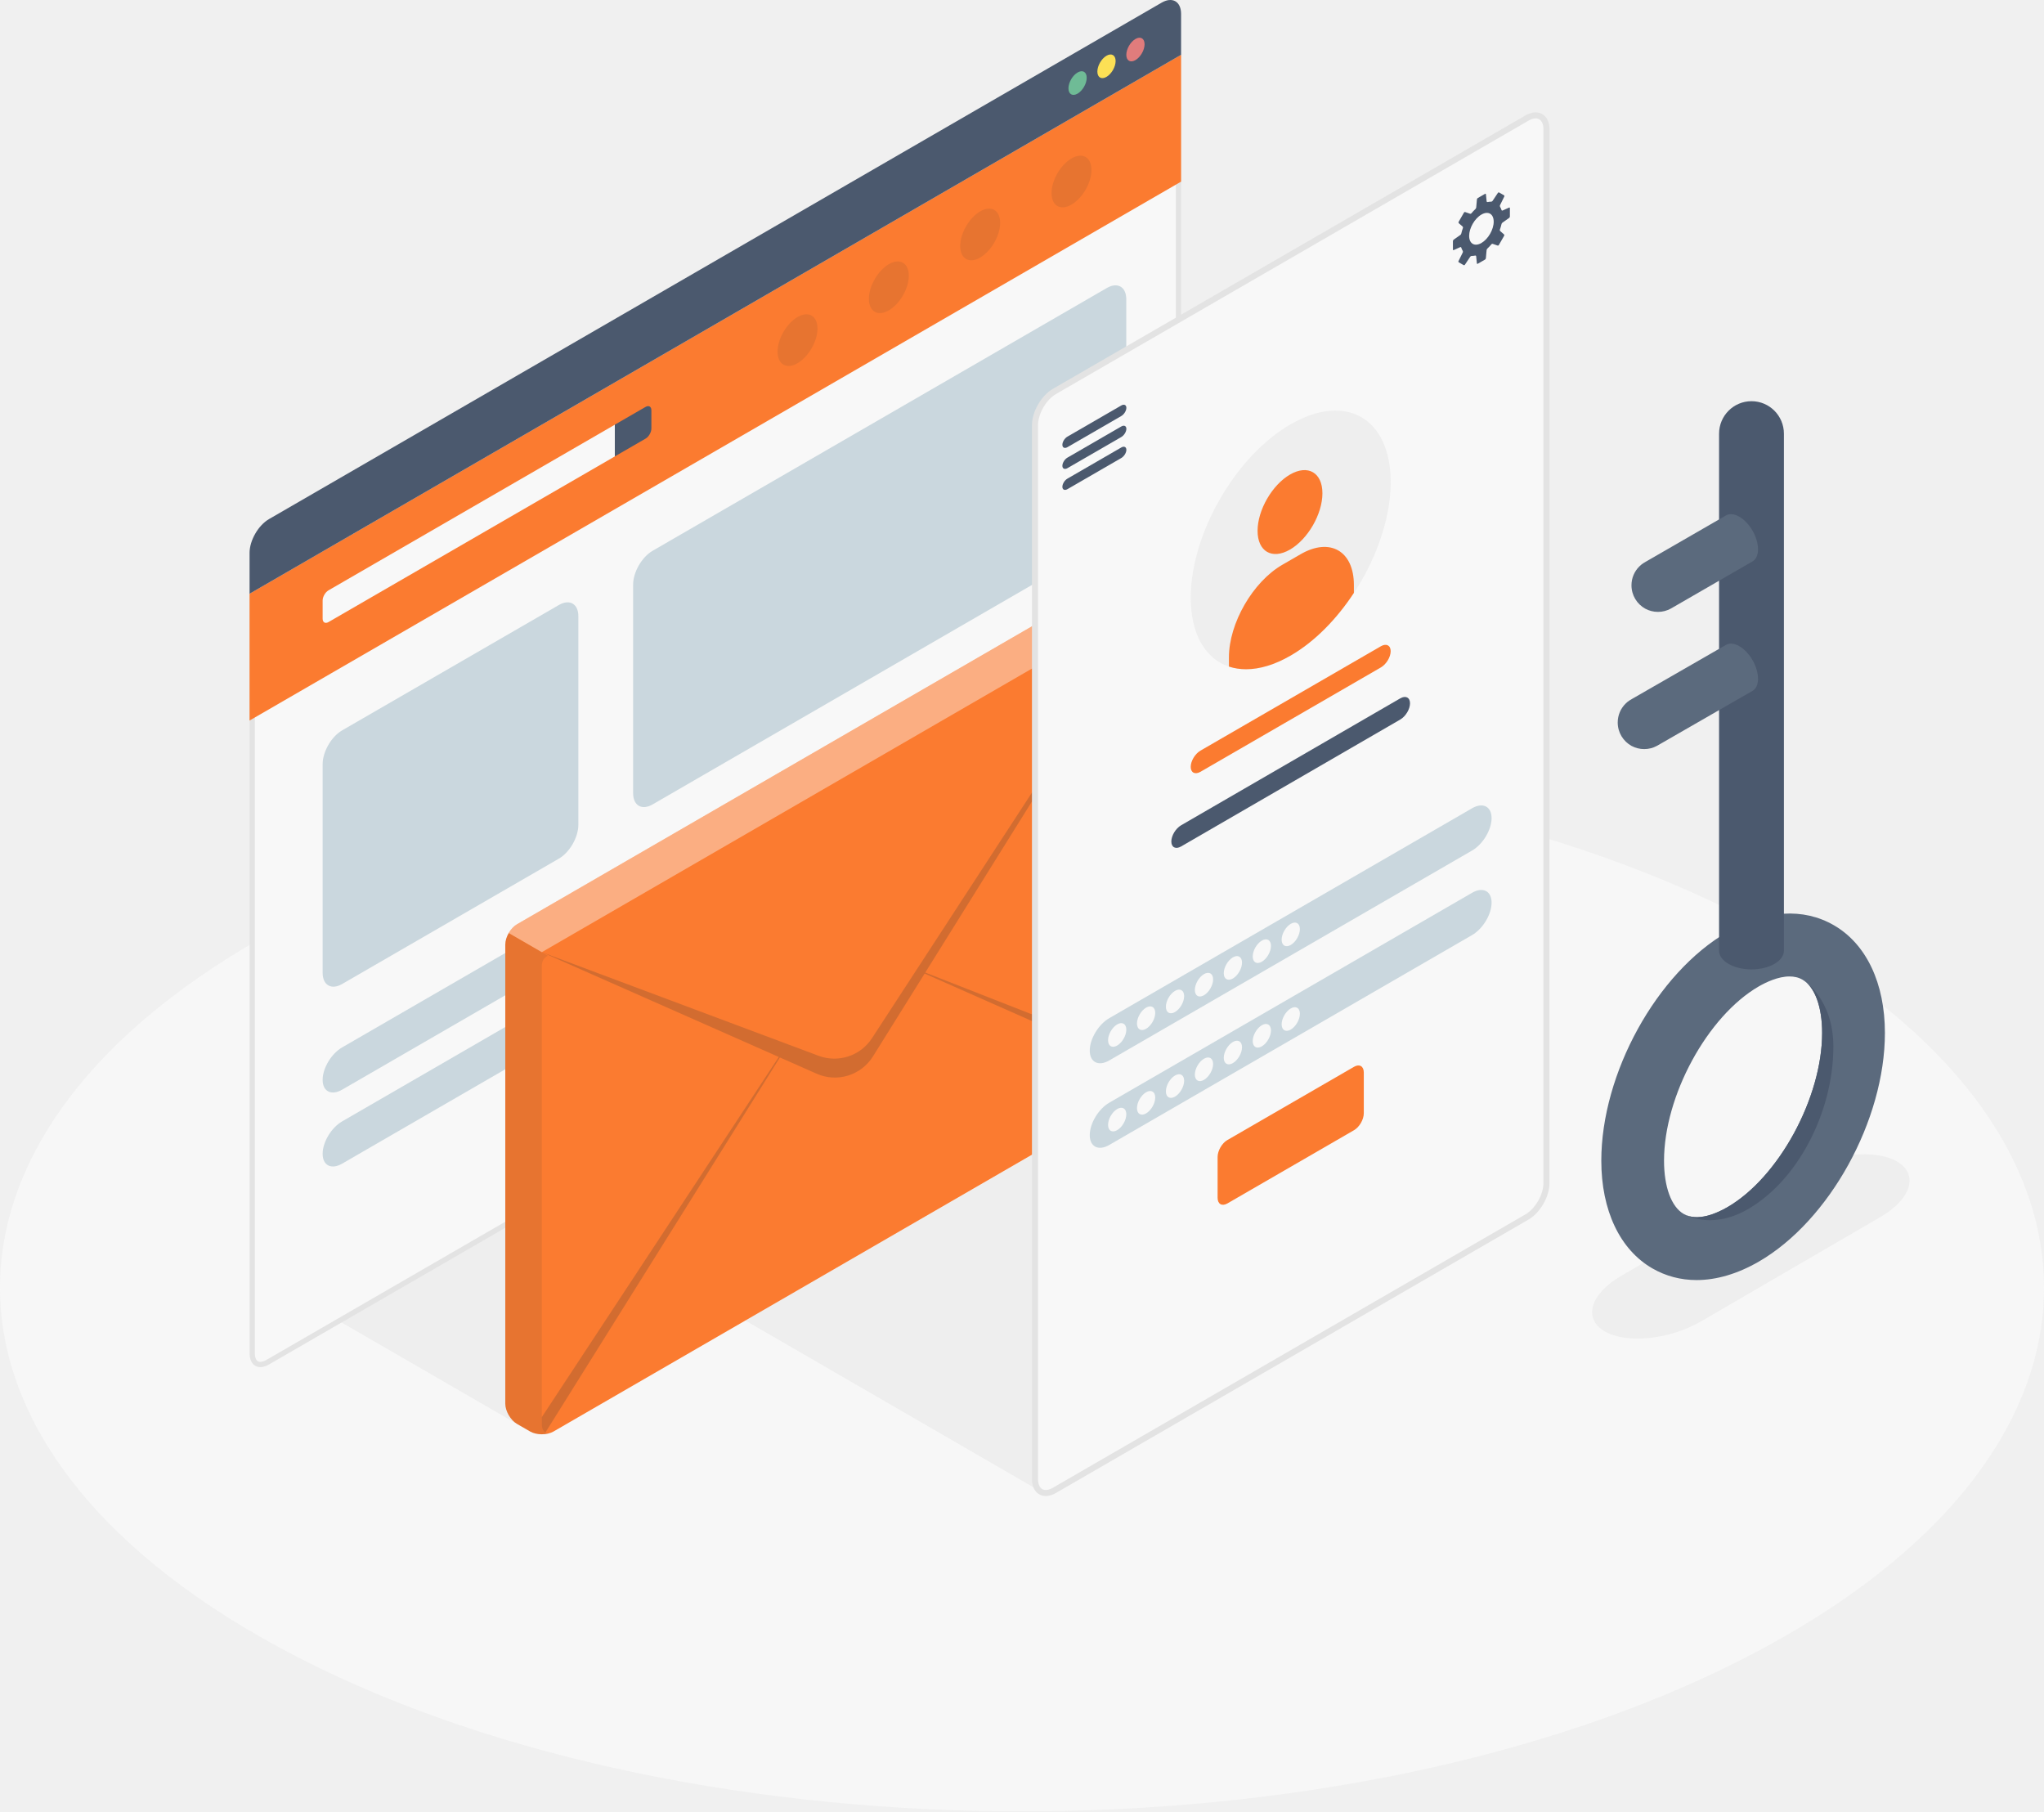
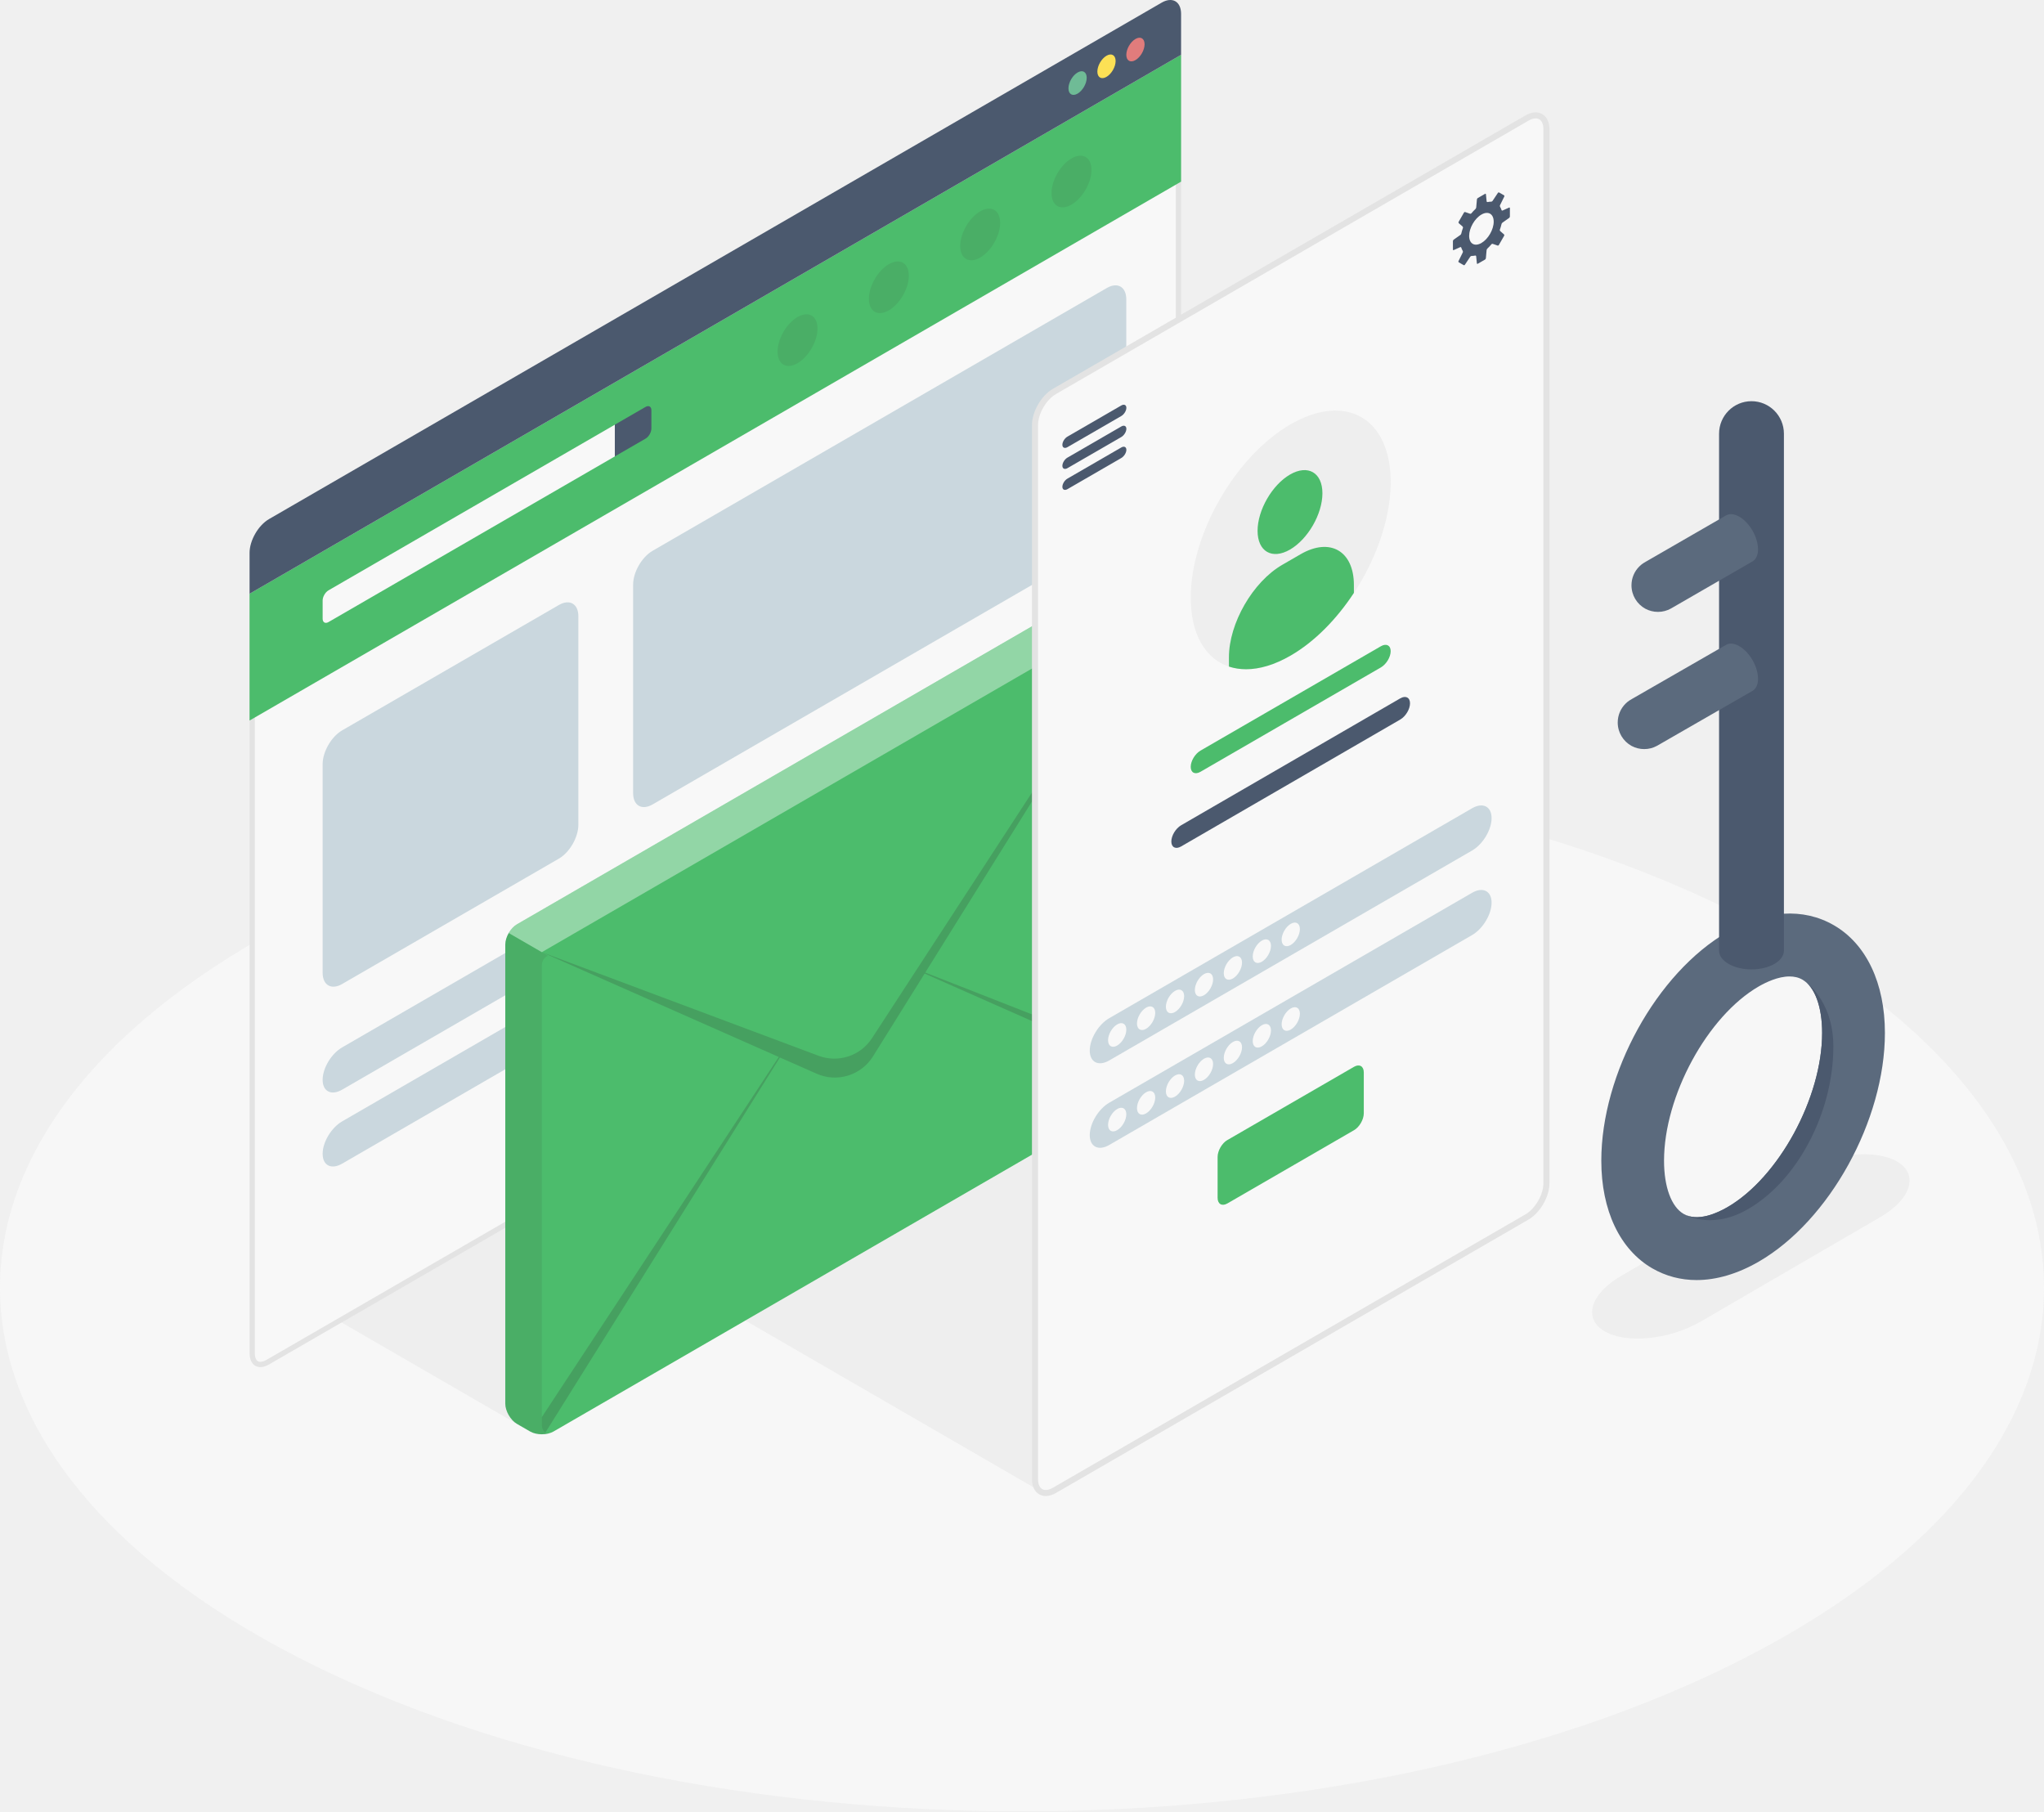
- <svg xmlns="http://www.w3.org/2000/svg" width="395" height="350" viewBox="0 0 395 350" fill="none">
-   <g opacity="0.8" clip-path="url(#clip0_1348_6698)">
-     <path d="M57.847 320.372C134.977 359.882 260.023 359.882 337.152 320.372C414.282 280.862 414.282 216.808 337.152 177.298C260.023 137.789 134.977 137.789 57.847 177.298C-19.282 216.808 -19.282 280.862 57.847 320.372Z" fill="#F9F9F9" />
-     <path d="M310.093 257.25C314.316 259.696 322.623 258.852 328.645 255.369L363.352 235.179C369.374 231.696 370.817 226.89 366.585 224.435C362.353 221.989 354.037 222.824 348.015 226.307L313.343 246.506C307.321 249.989 305.87 254.803 310.101 257.241L310.093 257.25Z" fill="#EDEDED" />
-     <path d="M101.175 275.873L65.868 255.457L101.166 235.031L101.175 275.873Z" fill="#EDEDED" />
-     <path d="M200.932 288.088L144.041 255.16L200.95 222.293L200.932 288.088Z" fill="#EDEDED" />
-     <path d="M50.314 263.649C49.332 263.649 48.741 262.831 48.741 261.464V115.012L227.74 11.475V157.335C227.74 159.572 226.167 162.306 224.23 163.42L51.739 263.205C51.235 263.501 50.739 263.649 50.314 263.649Z" fill="#FAFAFA" />
-     <path d="M227.228 12.354V157.334C227.228 159.372 225.742 161.958 223.978 162.985L51.487 262.77C51.061 263.014 50.653 263.144 50.314 263.144C49.349 263.144 49.245 261.977 49.245 261.472V115.317L227.228 12.354ZM228.244 10.587L48.228 114.725V261.472C48.228 263.179 49.08 264.163 50.314 264.163C50.818 264.163 51.391 263.997 51.991 263.649L224.482 163.864C226.558 162.663 228.244 159.737 228.244 157.334V10.587Z" fill="#E0E0E0" />
-     <path d="M48.228 114.725V139.225L228.244 35.096V10.587L48.228 114.725Z" fill="#FE5E00" />
-     <path d="M62.349 116.031V119.549C62.349 120.263 62.861 120.559 63.478 120.202L118.823 88.188V82.059L63.478 114.072C62.861 114.429 62.349 115.317 62.349 116.031Z" fill="#FAFAFA" />
-     <path d="M124.75 78.628C125.375 78.271 125.879 78.559 125.879 79.281V82.799C125.879 83.521 125.375 84.401 124.75 84.758L118.814 88.188V82.059L124.75 78.628Z" fill="#22334D" />
-     <path d="M48.228 106.829C48.228 104.426 49.914 101.5 51.991 100.299L224.482 0.514C226.558 -0.688 228.244 0.288 228.244 2.691V10.587L48.228 114.725V106.829Z" fill="#22334D" />
-     <path d="M208.241 14.009C207.267 14.575 206.477 15.942 206.477 17.073C206.477 18.205 207.267 18.658 208.241 18.092C209.214 17.526 210.005 16.159 210.005 15.027C210.005 13.896 209.214 13.443 208.241 14.009Z" fill="#4FAE80" />
-     <path d="M213.828 10.77C212.855 11.336 212.064 12.703 212.064 13.835C212.064 14.966 212.855 15.419 213.828 14.853C214.801 14.287 215.592 12.921 215.592 11.789C215.592 10.657 214.801 10.204 213.828 10.77Z" fill="#FFDC2E" />
-     <path d="M219.424 7.531C218.451 8.097 217.66 9.464 217.66 10.596C217.66 11.728 218.451 12.181 219.424 11.615C220.397 11.049 221.188 9.682 221.188 8.55C221.188 7.418 220.397 6.965 219.424 7.531Z" fill="#DD5F5F" />
-     <g opacity="0.1">
-       <path d="M171.77 51.046C169.641 52.282 167.912 55.277 167.912 57.741C167.912 60.205 169.641 61.206 171.77 59.97C173.899 58.734 175.628 55.739 175.628 53.275C175.628 50.811 173.899 49.81 171.77 51.046Z" fill="black" />
-       <path d="M154.121 61.259C151.992 62.495 150.263 65.49 150.263 67.954C150.263 70.418 151.992 71.419 154.121 70.183C156.25 68.947 157.979 65.952 157.979 63.488C157.979 61.024 156.25 60.023 154.121 61.259Z" fill="black" />
-       <path d="M189.419 40.842C187.29 42.078 185.56 45.073 185.56 47.537C185.56 50.001 187.29 51.002 189.419 49.766C191.548 48.53 193.277 45.535 193.277 43.071C193.277 40.607 191.548 39.606 189.419 40.842Z" fill="black" />
-       <path d="M207.067 30.612C204.938 31.848 203.209 34.843 203.209 37.307C203.209 39.771 204.938 40.772 207.067 39.536C209.196 38.3 210.926 35.305 210.926 32.841C210.926 30.377 209.196 29.376 207.067 30.612Z" fill="black" />
+ <svg xmlns="http://www.w3.org/2000/svg" width="395" height="350" viewBox="0 0 395 350" version="1.1" xml:space="preserve" style="fill-rule:evenodd;clip-rule:evenodd;stroke-miterlimit:10;">
+   <g>
+     <clipPath id="_clip1">
+       <rect x="0" y="0" width="395" height="350" />
+     </clipPath>
+     <g clip-path="url(#_clip1)">
+       <g opacity="0.8">
+         <path d="M57.847,320.372C134.977,359.882 260.023,359.882 337.152,320.372C414.282,280.862 414.282,216.808 337.152,177.298C260.023,137.789 134.977,137.789 57.847,177.298C-19.282,216.808 -19.282,280.862 57.847,320.372Z" style="fill:rgb(249,249,249);fill-rule:nonzero;" />
+         <path d="M310.093,257.25C314.316,259.696 322.623,258.852 328.645,255.369L363.352,235.179C369.374,231.696 370.817,226.89 366.585,224.435C362.353,221.989 354.037,222.824 348.015,226.307L313.343,246.506C307.321,249.989 305.87,254.803 310.101,257.241L310.093,257.25Z" style="fill:rgb(237,237,237);fill-rule:nonzero;" />
+         <path d="M101.175,275.873L65.868,255.457L101.166,235.031L101.175,275.873Z" style="fill:rgb(237,237,237);fill-rule:nonzero;" />
+         <path d="M200.932,288.088L144.041,255.16L200.95,222.293L200.932,288.088Z" style="fill:rgb(237,237,237);fill-rule:nonzero;" />
+         <path d="M50.314,263.649C49.332,263.649 48.741,262.831 48.741,261.464L48.741,115.012L227.74,11.475L227.74,157.335C227.74,159.572 226.167,162.306 224.23,163.42L51.739,263.205C51.235,263.501 50.739,263.649 50.314,263.649Z" style="fill:rgb(250,250,250);fill-rule:nonzero;" />
+         <path d="M227.228,12.354L227.228,157.334C227.228,159.372 225.742,161.958 223.978,162.985L51.487,262.77C51.061,263.014 50.653,263.144 50.314,263.144C49.349,263.144 49.245,261.977 49.245,261.472L49.245,115.317L227.228,12.354ZM228.244,10.587L48.228,114.725L48.228,261.472C48.228,263.179 49.08,264.163 50.314,264.163C50.818,264.163 51.391,263.997 51.991,263.649L224.482,163.864C226.558,162.663 228.244,159.737 228.244,157.334L228.244,10.587Z" style="fill:rgb(224,224,224);fill-rule:nonzero;" />
+         <path d="M48.228,114.725L48.228,139.225L228.244,35.096L228.244,10.587L48.228,114.725Z" style="fill:rgb(35,175,75);fill-rule:nonzero;" />
+         <path d="M62.349,116.031L62.349,119.549C62.349,120.263 62.861,120.559 63.478,120.202L118.823,88.188L118.823,82.059L63.478,114.072C62.861,114.429 62.349,115.317 62.349,116.031Z" style="fill:rgb(250,250,250);fill-rule:nonzero;" />
+         <path d="M124.75,78.628C125.375,78.271 125.879,78.559 125.879,79.281L125.879,82.799C125.879,83.521 125.375,84.401 124.75,84.758L118.814,88.188L118.814,82.059L124.75,78.628Z" style="fill:rgb(34,51,77);fill-rule:nonzero;" />
+         <path d="M48.228,106.829C48.228,104.426 49.914,101.5 51.991,100.299L224.482,0.514C226.558,-0.688 228.244,0.288 228.244,2.691L228.244,10.587L48.228,114.725L48.228,106.829Z" style="fill:rgb(34,51,77);fill-rule:nonzero;" />
+         <path d="M208.241,14.009C207.267,14.575 206.477,15.942 206.477,17.073C206.477,18.205 207.267,18.658 208.241,18.092C209.214,17.526 210.005,16.159 210.005,15.027C210.005,13.896 209.214,13.443 208.241,14.009Z" style="fill:rgb(79,174,128);fill-rule:nonzero;" />
+         <path d="M213.828,10.77C212.855,11.336 212.064,12.703 212.064,13.835C212.064,14.966 212.855,15.419 213.828,14.853C214.801,14.287 215.592,12.921 215.592,11.789C215.592,10.657 214.801,10.204 213.828,10.77Z" style="fill:rgb(255,220,46);fill-rule:nonzero;" />
+         <path d="M219.424,7.531C218.451,8.097 217.66,9.464 217.66,10.596C217.66,11.728 218.451,12.181 219.424,11.615C220.397,11.049 221.188,9.682 221.188,8.55C221.188,7.418 220.397,6.965 219.424,7.531Z" style="fill:rgb(221,95,95);fill-rule:nonzero;" />
+         <g opacity="0.1">
+           <path d="M171.77,51.046C169.641,52.282 167.912,55.277 167.912,57.741C167.912,60.205 169.641,61.206 171.77,59.97C173.899,58.734 175.628,55.739 175.628,53.275C175.628,50.811 173.899,49.81 171.77,51.046Z" style="fill-rule:nonzero;" />
+           <path d="M154.121,61.259C151.992,62.495 150.263,65.49 150.263,67.954C150.263,70.418 151.992,71.419 154.121,70.183C156.25,68.947 157.979,65.952 157.979,63.488C157.979,61.024 156.25,60.023 154.121,61.259Z" style="fill-rule:nonzero;" />
+           <path d="M189.419,40.842C187.29,42.078 185.56,45.073 185.56,47.537C185.56,50.001 187.29,51.002 189.419,49.766C191.548,48.53 193.277,45.535 193.277,43.071C193.277,40.607 191.548,39.606 189.419,40.842Z" style="fill-rule:nonzero;" />
+           <path d="M207.067,30.612C204.938,31.848 203.209,34.843 203.209,37.307C203.209,39.771 204.938,40.772 207.067,39.536C209.196,38.3 210.926,35.305 210.926,32.841C210.926,30.377 209.196,29.376 207.067,30.612Z" style="fill-rule:nonzero;" />
+         </g>
+         <path d="M66.111,141.132L108.004,116.902C110.081,115.7 111.767,116.675 111.767,119.078L111.767,159.38C111.767,161.783 110.081,164.709 108.004,165.91L66.111,190.14C64.034,191.342 62.349,190.367 62.349,187.964L62.349,147.662C62.349,145.259 64.034,142.333 66.111,141.132Z" style="fill:rgb(192,209,217);fill-rule:nonzero;" />
+         <path d="M126.114,106.428L213.889,55.652C215.966,54.45 217.651,55.425 217.651,57.828L217.651,98.13C217.651,100.533 215.966,103.459 213.889,104.66L126.114,155.436C124.037,156.638 122.351,155.663 122.351,153.26L122.351,112.958C122.351,110.555 124.037,107.629 126.114,106.428Z" style="fill:rgb(192,209,217);fill-rule:nonzero;" />
+         <path d="M66.111,202.39L132.709,163.864C134.786,162.663 136.472,163.516 136.472,165.771C136.472,168.026 134.786,170.829 132.709,172.031L66.111,210.557C64.034,211.759 62.349,210.905 62.349,208.65C62.349,206.395 64.034,203.592 66.111,202.39Z" style="fill:rgb(192,209,217);fill-rule:nonzero;" />
+         <path d="M66.111,216.686L132.709,178.16C134.786,176.959 136.472,177.812 136.472,180.067C136.472,182.322 134.786,185.125 132.709,186.327L66.111,224.853C64.034,226.055 62.349,225.201 62.349,222.946C62.349,220.691 64.034,217.888 66.111,216.686Z" style="fill:rgb(192,209,217);fill-rule:nonzero;" />
+         <path d="M97.647,182.514C97.647,181.068 98.654,179.318 99.906,178.596L215.401,111.782C216.644,111.06 218.668,111.06 219.92,111.782L222.466,113.254C223.708,113.976 224.725,115.726 224.725,117.172L224.725,205.873C224.725,207.31 223.708,209.068 222.466,209.791L106.971,276.604C105.728,277.318 103.695,277.318 102.452,276.604L99.906,275.133C98.663,274.419 97.647,272.652 97.647,271.215L97.647,182.514Z" style="fill:rgb(35,175,75);fill-rule:nonzero;" />
+         <path d="M98.298,180.284L104.702,183.985L224.047,114.942C223.639,114.237 223.074,113.619 222.457,113.253L219.902,111.791C218.659,111.059 216.635,111.059 215.392,111.791L99.897,178.595C99.263,178.961 98.698,179.579 98.298,180.284Z" style="fill:white;fill-opacity:0.4;fill-rule:nonzero;" />
+         <path d="M97.638,182.514L97.638,271.215C97.638,272.66 98.654,274.41 99.906,275.133L102.452,276.613C102.643,276.718 102.843,276.813 103.069,276.892C103.356,276.988 103.668,277.066 103.999,277.109C104.589,277.188 105.206,277.162 105.78,277.049C105.928,277.014 106.075,276.97 106.214,276.927C106.31,276.892 106.397,276.866 106.484,276.822C106.067,276.97 105.702,276.953 105.406,276.805C104.981,276.578 104.711,276.065 104.711,275.316L104.711,186.614C104.711,185.683 105.18,184.978 105.884,184.69L104.711,184.002L98.307,180.302C97.898,181.007 97.646,181.808 97.646,182.531L97.638,182.514Z" style="fill-opacity:0.1;fill-rule:nonzero;" />
+         <path d="M104.711,183.985L158.196,204.01C162.011,205.429 166.295,204.018 168.511,200.605L177.097,187.424L224.473,114.699L178.808,187.92L224.708,205.916C224.699,206.648 224.429,207.457 224.004,208.171L178.687,188.12L168.702,204.123C166.408,207.797 161.768,209.225 157.823,207.475L150.715,204.332L105.406,276.787C104.981,276.561 104.711,276.047 104.711,275.298L104.711,273.818L150.497,204.236L104.711,183.985Z" style="fill-opacity:0.2;fill-rule:nonzero;" />
+         <path d="M200.011,82.154L200.011,285.798C200.011,288.201 201.697,289.176 203.774,287.975L295.085,235.153C297.162,233.951 298.848,231.026 298.848,228.623L298.848,24.987C298.848,22.584 297.162,21.609 295.085,22.811L203.774,75.633C201.697,76.834 200.011,79.76 200.011,82.163L200.011,82.154Z" style="fill:rgb(250,250,250);fill-rule:nonzero;stroke:rgb(224,224,224);stroke-width:1.17px;" />
+         <path d="M205.303,85.95C205.303,85.384 205.738,84.679 206.285,84.365L216.687,78.349C217.226,78.036 217.669,78.245 217.669,78.802C217.669,79.359 217.234,80.073 216.687,80.387L206.285,86.403C205.747,86.716 205.303,86.507 205.303,85.95Z" style="fill:rgb(34,51,77);fill-rule:nonzero;" />
+         <path d="M205.303,90.008C205.303,89.442 205.738,88.737 206.285,88.423L216.687,82.407C217.226,82.093 217.669,82.302 217.669,82.86C217.669,83.417 217.234,84.131 216.687,84.444L206.285,90.46C205.747,90.774 205.303,90.565 205.303,90.008Z" style="fill:rgb(34,51,77);fill-rule:nonzero;" />
+         <path d="M205.303,94.065C205.303,93.499 205.738,92.794 206.285,92.48L216.687,86.464C217.226,86.151 217.669,86.359 217.669,86.917C217.669,87.474 217.234,88.188 216.687,88.501L206.285,94.517C205.747,94.831 205.303,94.622 205.303,94.065Z" style="fill:rgb(34,51,77);fill-rule:nonzero;" />
+         <path d="M291.784,41.843L291.784,40.215C291.784,40.119 291.714,40.076 291.627,40.111L290.376,40.676C290.289,40.72 290.193,40.676 290.167,40.581C290.098,40.354 290.002,40.145 289.889,39.962C289.837,39.876 289.828,39.745 289.872,39.658L290.706,37.969C290.75,37.882 290.715,37.769 290.628,37.725L289.724,37.203C289.637,37.15 289.533,37.176 289.472,37.264L288.429,38.831C288.377,38.909 288.256,38.97 288.16,38.97C287.943,38.97 287.717,38.987 287.482,39.04C287.387,39.057 287.308,39.005 287.291,38.909L287.152,37.542C287.143,37.446 287.065,37.403 286.987,37.455L285.579,38.265C285.492,38.317 285.423,38.43 285.414,38.526L285.275,40.093C285.266,40.189 285.197,40.319 285.127,40.389C284.858,40.642 284.588,40.92 284.345,41.216C284.284,41.295 284.163,41.33 284.067,41.295L283.163,40.981C283.068,40.946 282.955,40.99 282.911,41.077L281.877,42.87C281.825,42.958 281.851,43.071 281.921,43.14L282.642,43.767C282.712,43.828 282.746,43.959 282.711,44.046C282.581,44.411 282.468,44.777 282.39,45.134C282.373,45.23 282.286,45.352 282.208,45.404L280.921,46.309C280.843,46.362 280.774,46.492 280.774,46.588L280.774,48.216C280.774,48.312 280.843,48.356 280.93,48.321L282.181,47.755C282.268,47.711 282.364,47.755 282.39,47.851C282.46,48.077 282.555,48.286 282.668,48.469C282.72,48.556 282.729,48.686 282.685,48.773L281.851,50.454C281.808,50.541 281.843,50.654 281.929,50.698L282.833,51.22C282.92,51.272 283.024,51.246 283.085,51.159L284.128,49.592C284.18,49.514 284.302,49.453 284.397,49.453C284.615,49.453 284.84,49.435 285.075,49.383C285.171,49.365 285.249,49.418 285.266,49.514L285.405,50.88C285.414,50.976 285.492,51.02 285.57,50.968L286.978,50.158C287.065,50.106 287.135,49.992 287.143,49.897L287.282,48.329C287.291,48.234 287.36,48.103 287.43,48.033C287.699,47.781 287.969,47.502 288.212,47.206C288.273,47.128 288.395,47.093 288.49,47.128L289.394,47.441C289.489,47.476 289.602,47.433 289.646,47.346L290.68,45.552C290.732,45.465 290.706,45.352 290.637,45.282L289.915,44.655C289.846,44.594 289.811,44.464 289.846,44.377C289.976,44.011 290.089,43.645 290.167,43.288C290.185,43.193 290.272,43.071 290.35,43.019L291.636,42.113C291.714,42.061 291.784,41.93 291.784,41.834L291.784,41.843ZM286.283,46.954C284.971,47.711 283.911,47.093 283.911,45.578C283.911,44.063 284.971,42.218 286.283,41.46C287.595,40.703 288.655,41.321 288.655,42.836C288.655,44.351 287.595,46.196 286.283,46.954Z" style="fill:rgb(34,51,77);fill-rule:nonzero;" />
+         <path d="M249.43,81.98C260.101,75.807 268.747,80.814 268.747,93.151C268.747,105.488 260.101,120.506 249.43,126.671C238.759,132.843 230.113,127.837 230.113,115.491C230.113,103.146 238.759,88.136 249.43,81.972L249.43,81.98Z" style="fill:rgb(237,237,237);fill-rule:nonzero;" />
+         <path d="M249.291,91.696C252.749,89.694 255.556,91.313 255.556,95.318C255.556,99.323 252.749,104.19 249.291,106.193C245.832,108.195 243.025,106.576 243.025,102.571C243.025,98.566 245.832,93.699 249.291,91.696Z" style="fill:rgb(35,175,75);fill-rule:nonzero;" />
+         <path d="M261.639,113.045C261.639,106.463 257.024,103.799 251.341,107.09L247.787,109.144C242.104,112.435 237.49,120.437 237.49,127.01L237.49,128.804C238.515,129.143 239.628,129.317 240.809,129.317C243.399,129.317 246.327,128.464 249.421,126.67C254.053,123.989 258.311,119.636 261.639,114.56L261.639,113.036L261.639,113.045Z" style="fill:rgb(35,175,75);fill-rule:nonzero;" />
+         <path d="M231.989,145.041L266.861,124.868C267.904,124.268 268.747,124.694 268.747,125.826C268.747,126.958 267.904,128.351 266.861,128.96L231.989,149.133C230.947,149.734 230.104,149.307 230.104,148.176C230.104,147.044 230.947,145.651 231.989,145.041Z" style="fill:rgb(35,175,75);fill-rule:nonzero;" />
+         <path d="M228.244,159.468L270.598,134.942C271.641,134.341 272.484,134.767 272.484,135.899C272.484,137.031 271.641,138.424 270.598,139.034L228.244,163.56C227.202,164.16 226.359,163.734 226.359,162.602C226.359,161.47 227.202,160.077 228.244,159.468Z" style="fill:rgb(34,51,77);fill-rule:nonzero;" />
+         <path d="M214.358,196.74L284.484,156.177C286.561,154.975 288.247,155.829 288.247,158.084C288.247,160.339 286.561,163.142 284.484,164.343L214.358,204.907C212.281,206.108 210.595,205.255 210.595,203C210.595,200.745 212.281,197.942 214.358,196.74Z" style="fill:rgb(192,209,217);fill-rule:nonzero;" />
+         <path d="M214.358,213.073L284.484,172.51C286.561,171.308 288.247,172.162 288.247,174.417C288.247,176.672 286.561,179.475 284.484,180.677L214.358,221.24C212.281,222.441 210.595,221.588 210.595,219.333C210.595,217.078 212.281,214.275 214.358,213.073Z" style="fill:rgb(192,209,217);fill-rule:nonzero;" />
+         <path d="M237.186,220.291L261.665,206.134C262.708,205.533 263.551,206.021 263.551,207.222L263.551,215.119C263.551,216.321 262.708,217.783 261.665,218.384L237.186,232.541C236.143,233.142 235.3,232.654 235.3,231.453L235.3,223.556C235.3,222.354 236.143,220.892 237.177,220.291L237.186,220.291Z" style="fill:rgb(35,175,75);fill-rule:nonzero;" />
+         <path d="M215.896,197.941C214.923,198.507 214.132,199.874 214.132,201.006C214.132,202.138 214.923,202.591 215.896,202.025C216.869,201.459 217.66,200.092 217.66,198.96C217.66,197.828 216.869,197.375 215.896,197.941Z" style="fill:rgb(250,250,250);fill-rule:nonzero;" />
+         <path d="M221.484,194.703C220.51,195.269 219.72,196.635 219.72,197.767C219.72,198.899 220.51,199.352 221.484,198.786C222.457,198.22 223.248,196.853 223.248,195.721C223.248,194.589 222.457,194.137 221.484,194.703Z" style="fill:rgb(250,250,250);fill-rule:nonzero;" />
+         <path d="M227.071,191.464C226.098,192.03 225.307,193.397 225.307,194.529C225.307,195.66 226.098,196.113 227.071,195.547C228.044,194.981 228.835,193.614 228.835,192.483C228.835,191.351 228.044,190.898 227.071,191.464Z" style="fill:rgb(250,250,250);fill-rule:nonzero;" />
+         <path d="M232.667,188.225C231.694,188.791 230.903,190.158 230.903,191.29C230.903,192.422 231.694,192.874 232.667,192.308C233.641,191.742 234.431,190.376 234.431,189.244C234.431,188.112 233.641,187.659 232.667,188.225Z" style="fill:rgb(250,250,250);fill-rule:nonzero;" />
+         <path d="M238.255,184.986C237.281,185.552 236.491,186.919 236.491,188.051C236.491,189.183 237.281,189.636 238.255,189.07C239.228,188.504 240.019,187.137 240.019,186.005C240.019,184.873 239.228,184.42 238.255,184.986Z" style="fill:rgb(250,250,250);fill-rule:nonzero;" />
+         <path d="M243.851,181.748C242.878,182.313 242.087,183.68 242.087,184.812C242.087,185.944 242.878,186.397 243.851,185.831C244.824,185.265 245.615,183.898 245.615,182.766C245.615,181.634 244.824,181.182 243.851,181.748Z" style="fill:rgb(250,250,250);fill-rule:nonzero;" />
+         <path d="M249.439,178.509C248.465,179.075 247.675,180.442 247.675,181.573C247.675,182.705 248.465,183.158 249.439,182.592C250.412,182.026 251.203,180.659 251.203,179.527C251.203,178.396 250.412,177.943 249.439,178.509Z" style="fill:rgb(250,250,250);fill-rule:nonzero;" />
+         <path d="M215.896,214.292C214.923,214.858 214.132,216.225 214.132,217.357C214.132,218.489 214.923,218.942 215.896,218.376C216.869,217.81 217.66,216.443 217.66,215.311C217.66,214.179 216.869,213.727 215.896,214.292Z" style="fill:rgb(250,250,250);fill-rule:nonzero;" />
+         <path d="M221.484,211.054C220.51,211.62 219.72,212.987 219.72,214.118C219.72,215.25 220.51,215.703 221.484,215.137C222.457,214.571 223.248,213.204 223.248,212.072C223.248,210.941 222.457,210.488 221.484,211.054Z" style="fill:rgb(250,250,250);fill-rule:nonzero;" />
+         <path d="M227.071,207.815C226.098,208.381 225.307,209.748 225.307,210.88C225.307,212.011 226.098,212.464 227.071,211.898C228.044,211.332 228.835,209.965 228.835,208.834C228.835,207.702 228.044,207.249 227.071,207.815Z" style="fill:rgb(250,250,250);fill-rule:nonzero;" />
+         <path d="M232.667,204.576C231.694,205.142 230.903,206.509 230.903,207.64C230.903,208.772 231.694,209.225 232.667,208.659C233.641,208.093 234.431,206.726 234.431,205.594C234.431,204.462 233.641,204.01 232.667,204.576Z" style="fill:rgb(250,250,250);fill-rule:nonzero;" />
+         <path d="M238.255,201.337C237.281,201.903 236.491,203.27 236.491,204.402C236.491,205.533 237.281,205.986 238.255,205.42C239.228,204.854 240.019,203.487 240.019,202.356C240.019,201.224 239.228,200.771 238.255,201.337Z" style="fill:rgb(250,250,250);fill-rule:nonzero;" />
+         <path d="M243.851,198.098C242.878,198.664 242.087,200.031 242.087,201.163C242.087,202.295 242.878,202.747 243.851,202.181C244.824,201.616 245.615,200.249 245.615,199.117C245.615,197.985 244.824,197.532 243.851,198.098Z" style="fill:rgb(250,250,250);fill-rule:nonzero;" />
+         <path d="M249.439,194.859C248.465,195.425 247.675,196.792 247.675,197.924C247.675,199.056 248.465,199.509 249.439,198.943C250.412,198.377 251.203,197.01 251.203,195.878C251.203,194.746 250.412,194.293 249.439,194.859Z" style="fill:rgb(250,250,250);fill-rule:nonzero;" />
+         <path d="M327.863,247.342C324.813,247.342 321.928,246.593 319.304,245.078C313.039,241.456 309.45,233.873 309.45,224.279C309.45,207.405 320.155,187.99 333.824,180.085C341.185,175.827 348.493,175.366 354.402,178.787C360.667,182.409 364.256,189.993 364.256,199.587C364.256,216.46 353.55,235.876 339.881,243.781C335.78,246.149 331.695,247.342 327.863,247.342ZM345.816,188.678C343.626,188.678 341.306,189.784 339.881,190.602C329.957,196.34 321.572,211.767 321.572,224.279C321.572,229.346 322.988,233.185 325.361,234.561C328.063,236.128 331.817,234.422 333.816,233.264C343.739,227.526 352.125,212.098 352.125,199.587C352.125,194.52 350.709,190.68 348.336,189.305C347.563,188.852 346.694,188.678 345.816,188.678Z" style="fill:rgb(54,72,96);fill-rule:nonzero;" />
+         <path d="M354.297,202.286C354.297,192.805 348.336,189.305 348.336,189.305C350.708,190.68 352.125,194.52 352.125,199.587C352.125,212.098 343.739,227.517 333.816,233.264C331.817,234.422 328.063,236.128 325.361,234.561C325.361,234.561 330.392,237.687 337.335,233.891C347.398,228.388 354.289,214.806 354.289,202.295L354.297,202.286Z" style="fill:rgb(34,51,77);fill-rule:nonzero;" />
+         <path d="M344.739,83.8C344.739,80.335 341.932,77.522 338.473,77.522C335.015,77.522 332.208,80.335 332.208,83.8L332.208,183.689C332.208,184.621 332.816,185.544 334.042,186.249C336.492,187.668 340.455,187.668 342.905,186.249C344.13,185.544 344.739,184.612 344.739,183.689L344.739,83.8Z" style="fill:rgb(34,51,77);fill-rule:nonzero;" />
+         <path d="M339.733,106.114C339.733,103.799 338.117,100.986 336.11,99.837C335.093,99.245 334.181,99.21 333.52,99.611L318.053,108.535L317.679,108.761C317.627,108.787 317.575,108.813 317.531,108.848C317.262,109.031 317.018,109.231 316.793,109.458C315.854,110.389 315.281,111.678 315.281,113.097C315.281,115.047 316.358,116.736 317.948,117.616C318.678,118.007 319.504,118.234 320.399,118.234C321.294,118.234 322.119,118.007 322.841,117.616C322.936,117.563 323.04,117.502 323.136,117.45L338.699,108.465C339.342,108.082 339.742,107.272 339.742,106.123L339.733,106.114Z" style="fill:rgb(54,72,96);fill-rule:nonzero;" />
+         <path d="M339.733,131.128C339.733,128.812 338.117,126 336.11,124.851C335.093,124.259 334.181,124.224 333.52,124.624L315.394,135.046L315.02,135.272C314.968,135.299 314.916,135.325 314.872,135.359C314.603,135.534 314.36,135.743 314.134,135.969C313.195,136.901 312.622,138.189 312.622,139.608C312.622,141.558 313.699,143.248 315.289,144.127C316.019,144.519 316.845,144.745 317.74,144.745C318.635,144.745 319.46,144.519 320.182,144.127C320.277,144.075 320.381,144.014 320.477,143.961L338.699,133.479C339.342,133.096 339.742,132.286 339.742,131.137L339.733,131.128Z" style="fill:rgb(54,72,96);fill-rule:nonzero;" />
+       </g>
    </g>
-     <path d="M66.111 141.132L108.004 116.902C110.081 115.7 111.767 116.675 111.767 119.078V159.38C111.767 161.783 110.081 164.709 108.004 165.91L66.111 190.14C64.034 191.342 62.349 190.367 62.349 187.964V147.662C62.349 145.259 64.034 142.333 66.111 141.132Z" fill="#C0D1D9" />
-     <path d="M126.114 106.428L213.889 55.652C215.966 54.45 217.651 55.425 217.651 57.828V98.13C217.651 100.533 215.966 103.459 213.889 104.66L126.114 155.436C124.037 156.638 122.351 155.663 122.351 153.26V112.958C122.351 110.555 124.037 107.629 126.114 106.428Z" fill="#C0D1D9" />
-     <path d="M66.111 202.39L132.709 163.864C134.786 162.663 136.472 163.516 136.472 165.771C136.472 168.026 134.786 170.829 132.709 172.031L66.111 210.557C64.034 211.759 62.349 210.905 62.349 208.65C62.349 206.395 64.034 203.592 66.111 202.39Z" fill="#C0D1D9" />
-     <path d="M66.111 216.686L132.709 178.16C134.786 176.959 136.472 177.812 136.472 180.067C136.472 182.322 134.786 185.125 132.709 186.327L66.111 224.853C64.034 226.055 62.349 225.201 62.349 222.946C62.349 220.691 64.034 217.888 66.111 216.686Z" fill="#C0D1D9" />
-     <path d="M97.647 182.514C97.647 181.068 98.654 179.318 99.906 178.596L215.401 111.782C216.644 111.06 218.668 111.06 219.92 111.782L222.466 113.254C223.708 113.976 224.725 115.726 224.725 117.172V205.873C224.725 207.31 223.708 209.068 222.466 209.791L106.971 276.604C105.728 277.318 103.695 277.318 102.452 276.604L99.906 275.133C98.663 274.419 97.647 272.652 97.647 271.215V182.514Z" fill="#FE5E00" />
-     <path opacity="0.4" d="M98.298 180.284L104.702 183.985L224.047 114.942C223.639 114.237 223.074 113.619 222.457 113.253L219.902 111.791C218.659 111.059 216.635 111.059 215.392 111.791L99.897 178.595C99.263 178.961 98.698 179.579 98.298 180.284Z" fill="white" />
-     <path opacity="0.1" d="M97.638 182.514V271.215C97.638 272.66 98.654 274.41 99.906 275.133L102.452 276.613C102.643 276.718 102.843 276.813 103.069 276.892C103.356 276.988 103.668 277.066 103.999 277.109C104.589 277.188 105.206 277.162 105.78 277.049C105.928 277.014 106.075 276.97 106.214 276.927C106.31 276.892 106.397 276.866 106.484 276.822C106.067 276.97 105.702 276.953 105.406 276.805C104.981 276.578 104.711 276.065 104.711 275.316V186.614C104.711 185.683 105.18 184.978 105.884 184.69L104.711 184.002L98.307 180.302C97.898 181.007 97.646 181.808 97.646 182.531L97.638 182.514Z" fill="black" />
-     <path opacity="0.2" d="M104.711 183.985L158.196 204.01C162.011 205.429 166.295 204.018 168.511 200.605L177.097 187.424L224.473 114.699L178.808 187.92L224.708 205.916C224.699 206.648 224.429 207.457 224.004 208.171L178.687 188.12L168.702 204.123C166.408 207.797 161.768 209.225 157.823 207.475L150.715 204.332L105.406 276.787C104.981 276.561 104.711 276.047 104.711 275.298V273.818L150.497 204.236L104.711 183.985Z" fill="black" />
-     <path d="M200.011 82.154V285.798C200.011 288.201 201.697 289.176 203.774 287.975L295.085 235.153C297.162 233.951 298.848 231.026 298.848 228.623V24.987C298.848 22.584 297.162 21.609 295.085 22.811L203.774 75.633C201.697 76.834 200.011 79.76 200.011 82.163V82.154Z" fill="#FAFAFA" stroke="#E0E0E0" stroke-width="1.17" stroke-miterlimit="10" />
-     <path d="M205.303 85.95C205.303 85.384 205.738 84.679 206.285 84.365L216.687 78.349C217.226 78.036 217.669 78.245 217.669 78.802C217.669 79.359 217.234 80.073 216.687 80.387L206.285 86.403C205.747 86.716 205.303 86.507 205.303 85.95Z" fill="#22334D" />
-     <path d="M205.303 90.008C205.303 89.442 205.738 88.737 206.285 88.423L216.687 82.407C217.226 82.093 217.669 82.302 217.669 82.86C217.669 83.417 217.234 84.131 216.687 84.444L206.285 90.46C205.747 90.774 205.303 90.565 205.303 90.008Z" fill="#22334D" />
-     <path d="M205.303 94.065C205.303 93.499 205.738 92.794 206.285 92.48L216.687 86.464C217.226 86.151 217.669 86.359 217.669 86.917C217.669 87.474 217.234 88.188 216.687 88.501L206.285 94.517C205.747 94.831 205.303 94.622 205.303 94.065Z" fill="#22334D" />
-     <path d="M291.784 41.843V40.215C291.784 40.119 291.714 40.076 291.627 40.111L290.376 40.676C290.289 40.72 290.193 40.676 290.167 40.581C290.098 40.354 290.002 40.145 289.889 39.962C289.837 39.876 289.828 39.745 289.872 39.658L290.706 37.969C290.75 37.882 290.715 37.769 290.628 37.725L289.724 37.203C289.637 37.15 289.533 37.176 289.472 37.264L288.429 38.831C288.377 38.909 288.256 38.97 288.16 38.97C287.943 38.97 287.717 38.987 287.482 39.04C287.387 39.057 287.308 39.005 287.291 38.909L287.152 37.542C287.143 37.446 287.065 37.403 286.987 37.455L285.579 38.265C285.492 38.317 285.423 38.43 285.414 38.526L285.275 40.093C285.266 40.189 285.197 40.319 285.127 40.389C284.858 40.642 284.588 40.92 284.345 41.216C284.284 41.295 284.163 41.33 284.067 41.295L283.163 40.981C283.068 40.946 282.955 40.99 282.911 41.077L281.877 42.87C281.825 42.958 281.851 43.071 281.921 43.14L282.642 43.767C282.712 43.828 282.746 43.959 282.711 44.046C282.581 44.411 282.468 44.777 282.39 45.134C282.373 45.23 282.286 45.352 282.208 45.404L280.921 46.309C280.843 46.362 280.774 46.492 280.774 46.588V48.216C280.774 48.312 280.843 48.356 280.93 48.321L282.181 47.755C282.268 47.711 282.364 47.755 282.39 47.851C282.46 48.077 282.555 48.286 282.668 48.469C282.72 48.556 282.729 48.686 282.685 48.773L281.851 50.454C281.808 50.541 281.843 50.654 281.929 50.698L282.833 51.22C282.92 51.272 283.024 51.246 283.085 51.159L284.128 49.592C284.18 49.514 284.302 49.453 284.397 49.453C284.615 49.453 284.84 49.435 285.075 49.383C285.171 49.365 285.249 49.418 285.266 49.514L285.405 50.88C285.414 50.976 285.492 51.02 285.57 50.968L286.978 50.158C287.065 50.106 287.135 49.992 287.143 49.897L287.282 48.329C287.291 48.234 287.36 48.103 287.43 48.033C287.699 47.781 287.969 47.502 288.212 47.206C288.273 47.128 288.395 47.093 288.49 47.128L289.394 47.441C289.489 47.476 289.602 47.433 289.646 47.346L290.68 45.552C290.732 45.465 290.706 45.352 290.637 45.282L289.915 44.655C289.846 44.594 289.811 44.464 289.846 44.377C289.976 44.011 290.089 43.645 290.167 43.288C290.185 43.193 290.272 43.071 290.35 43.019L291.636 42.113C291.714 42.061 291.784 41.93 291.784 41.834V41.843ZM286.283 46.954C284.971 47.711 283.911 47.093 283.911 45.578C283.911 44.063 284.971 42.218 286.283 41.46C287.595 40.703 288.655 41.321 288.655 42.836C288.655 44.351 287.595 46.196 286.283 46.954Z" fill="#22334D" />
-     <path d="M249.43 81.98C260.101 75.807 268.747 80.814 268.747 93.151C268.747 105.488 260.101 120.506 249.43 126.671C238.759 132.843 230.113 127.837 230.113 115.491C230.113 103.146 238.759 88.136 249.43 81.972V81.98Z" fill="#EDEDED" />
-     <path d="M249.291 91.696C252.749 89.694 255.556 91.313 255.556 95.318C255.556 99.323 252.749 104.19 249.291 106.193C245.832 108.195 243.025 106.576 243.025 102.571C243.025 98.566 245.832 93.699 249.291 91.696Z" fill="#FE5E00" />
-     <path d="M261.639 113.045C261.639 106.463 257.024 103.799 251.341 107.09L247.787 109.144C242.104 112.435 237.49 120.437 237.49 127.01V128.804C238.515 129.143 239.628 129.317 240.809 129.317C243.399 129.317 246.327 128.464 249.421 126.67C254.053 123.989 258.311 119.636 261.639 114.56V113.036V113.045Z" fill="#FE5E00" />
-     <path d="M231.989 145.041L266.861 124.868C267.904 124.268 268.747 124.694 268.747 125.826C268.747 126.958 267.904 128.351 266.861 128.96L231.989 149.133C230.947 149.734 230.104 149.307 230.104 148.176C230.104 147.044 230.947 145.651 231.989 145.041Z" fill="#FE5E00" />
-     <path d="M228.244 159.468L270.598 134.942C271.641 134.341 272.484 134.767 272.484 135.899C272.484 137.031 271.641 138.424 270.598 139.034L228.244 163.56C227.202 164.16 226.359 163.734 226.359 162.602C226.359 161.47 227.202 160.077 228.244 159.468Z" fill="#22334D" />
-     <path d="M214.358 196.74L284.484 156.177C286.561 154.975 288.247 155.829 288.247 158.084C288.247 160.339 286.561 163.142 284.484 164.343L214.358 204.907C212.281 206.108 210.595 205.255 210.595 203C210.595 200.745 212.281 197.942 214.358 196.74Z" fill="#C0D1D9" />
-     <path d="M214.358 213.073L284.484 172.51C286.561 171.308 288.247 172.162 288.247 174.417C288.247 176.672 286.561 179.475 284.484 180.677L214.358 221.24C212.281 222.441 210.595 221.588 210.595 219.333C210.595 217.078 212.281 214.275 214.358 213.073Z" fill="#C0D1D9" />
-     <path d="M237.186 220.291L261.665 206.134C262.708 205.533 263.551 206.021 263.551 207.222V215.119C263.551 216.321 262.708 217.783 261.665 218.384L237.186 232.541C236.143 233.142 235.3 232.654 235.3 231.453V223.556C235.3 222.354 236.143 220.892 237.177 220.291H237.186Z" fill="#FE5E00" />
-     <path d="M215.896 197.941C214.923 198.507 214.132 199.874 214.132 201.006C214.132 202.138 214.923 202.591 215.896 202.025C216.869 201.459 217.66 200.092 217.66 198.96C217.66 197.828 216.869 197.375 215.896 197.941Z" fill="#FAFAFA" />
-     <path d="M221.484 194.703C220.51 195.269 219.72 196.635 219.72 197.767C219.72 198.899 220.51 199.352 221.484 198.786C222.457 198.22 223.248 196.853 223.248 195.721C223.248 194.589 222.457 194.137 221.484 194.703Z" fill="#FAFAFA" />
-     <path d="M227.071 191.464C226.098 192.03 225.307 193.397 225.307 194.529C225.307 195.66 226.098 196.113 227.071 195.547C228.044 194.981 228.835 193.614 228.835 192.483C228.835 191.351 228.044 190.898 227.071 191.464Z" fill="#FAFAFA" />
-     <path d="M232.667 188.225C231.694 188.791 230.903 190.158 230.903 191.29C230.903 192.422 231.694 192.874 232.667 192.308C233.641 191.742 234.431 190.376 234.431 189.244C234.431 188.112 233.641 187.659 232.667 188.225Z" fill="#FAFAFA" />
-     <path d="M238.255 184.986C237.281 185.552 236.491 186.919 236.491 188.051C236.491 189.183 237.281 189.636 238.255 189.07C239.228 188.504 240.019 187.137 240.019 186.005C240.019 184.873 239.228 184.42 238.255 184.986Z" fill="#FAFAFA" />
-     <path d="M243.851 181.748C242.878 182.313 242.087 183.68 242.087 184.812C242.087 185.944 242.878 186.397 243.851 185.831C244.824 185.265 245.615 183.898 245.615 182.766C245.615 181.634 244.824 181.182 243.851 181.748Z" fill="#FAFAFA" />
-     <path d="M249.439 178.509C248.465 179.075 247.675 180.442 247.675 181.573C247.675 182.705 248.465 183.158 249.439 182.592C250.412 182.026 251.203 180.659 251.203 179.527C251.203 178.396 250.412 177.943 249.439 178.509Z" fill="#FAFAFA" />
-     <path d="M215.896 214.292C214.923 214.858 214.132 216.225 214.132 217.357C214.132 218.489 214.923 218.942 215.896 218.376C216.869 217.81 217.66 216.443 217.66 215.311C217.66 214.179 216.869 213.727 215.896 214.292Z" fill="#FAFAFA" />
-     <path d="M221.484 211.054C220.51 211.62 219.72 212.987 219.72 214.118C219.72 215.25 220.51 215.703 221.484 215.137C222.457 214.571 223.248 213.204 223.248 212.072C223.248 210.941 222.457 210.488 221.484 211.054Z" fill="#FAFAFA" />
-     <path d="M227.071 207.815C226.098 208.381 225.307 209.748 225.307 210.88C225.307 212.011 226.098 212.464 227.071 211.898C228.044 211.332 228.835 209.965 228.835 208.834C228.835 207.702 228.044 207.249 227.071 207.815Z" fill="#FAFAFA" />
-     <path d="M232.667 204.576C231.694 205.142 230.903 206.509 230.903 207.64C230.903 208.772 231.694 209.225 232.667 208.659C233.641 208.093 234.431 206.726 234.431 205.594C234.431 204.462 233.641 204.01 232.667 204.576Z" fill="#FAFAFA" />
-     <path d="M238.255 201.337C237.281 201.903 236.491 203.27 236.491 204.402C236.491 205.533 237.281 205.986 238.255 205.42C239.228 204.854 240.019 203.487 240.019 202.356C240.019 201.224 239.228 200.771 238.255 201.337Z" fill="#FAFAFA" />
-     <path d="M243.851 198.098C242.878 198.664 242.087 200.031 242.087 201.163C242.087 202.295 242.878 202.747 243.851 202.181C244.824 201.616 245.615 200.249 245.615 199.117C245.615 197.985 244.824 197.532 243.851 198.098Z" fill="#FAFAFA" />
-     <path d="M249.439 194.859C248.465 195.425 247.675 196.792 247.675 197.924C247.675 199.056 248.465 199.509 249.439 198.943C250.412 198.377 251.203 197.01 251.203 195.878C251.203 194.746 250.412 194.293 249.439 194.859Z" fill="#FAFAFA" />
-     <path d="M327.863 247.342C324.813 247.342 321.928 246.593 319.304 245.078C313.039 241.456 309.45 233.873 309.45 224.279C309.45 207.405 320.155 187.99 333.824 180.085C341.185 175.827 348.493 175.366 354.402 178.787C360.667 182.409 364.256 189.993 364.256 199.587C364.256 216.46 353.55 235.876 339.881 243.781C335.78 246.149 331.695 247.342 327.863 247.342ZM345.816 188.678C343.626 188.678 341.306 189.784 339.881 190.602C329.957 196.34 321.572 211.767 321.572 224.279C321.572 229.346 322.988 233.185 325.361 234.561C328.063 236.128 331.817 234.422 333.816 233.264C343.739 227.526 352.125 212.098 352.125 199.587C352.125 194.52 350.709 190.68 348.336 189.305C347.563 188.852 346.694 188.678 345.816 188.678Z" fill="#364860" />
-     <path d="M354.297 202.286C354.297 192.805 348.336 189.305 348.336 189.305C350.708 190.68 352.125 194.52 352.125 199.587C352.125 212.098 343.739 227.517 333.816 233.264C331.817 234.422 328.063 236.128 325.361 234.561C325.361 234.561 330.392 237.687 337.335 233.891C347.398 228.388 354.289 214.806 354.289 202.295L354.297 202.286Z" fill="#22334D" />
-     <path d="M344.739 83.8C344.739 80.335 341.932 77.522 338.473 77.522C335.015 77.522 332.208 80.335 332.208 83.8C332.208 83.8 332.208 83.808 332.208 83.817V183.689C332.208 184.621 332.816 185.544 334.042 186.249C336.492 187.668 340.455 187.668 342.905 186.249C344.13 185.544 344.739 184.612 344.739 183.689V83.817C344.739 83.817 344.739 83.808 344.739 83.8Z" fill="#22334D" />
-     <path d="M339.733 106.114C339.733 103.799 338.117 100.986 336.11 99.837C335.093 99.245 334.181 99.21 333.52 99.611L318.053 108.535L317.679 108.761C317.627 108.787 317.575 108.813 317.531 108.848C317.262 109.031 317.018 109.231 316.793 109.458C315.854 110.389 315.281 111.678 315.281 113.097C315.281 115.047 316.358 116.736 317.948 117.616C318.678 118.007 319.504 118.234 320.399 118.234C321.294 118.234 322.119 118.007 322.841 117.616C322.936 117.563 323.04 117.502 323.136 117.45L338.699 108.465C339.342 108.082 339.742 107.272 339.742 106.123L339.733 106.114Z" fill="#364860" />
-     <path d="M339.733 131.128C339.733 128.812 338.117 126 336.11 124.851C335.093 124.259 334.181 124.224 333.52 124.624L315.394 135.046L315.02 135.272C314.968 135.299 314.916 135.325 314.872 135.359C314.603 135.534 314.36 135.743 314.134 135.969C313.195 136.901 312.622 138.189 312.622 139.608C312.622 141.558 313.699 143.248 315.289 144.127C316.019 144.519 316.845 144.745 317.74 144.745C318.635 144.745 319.46 144.519 320.182 144.127C320.277 144.075 320.381 144.014 320.477 143.961L338.699 133.479C339.342 133.096 339.742 132.286 339.742 131.137L339.733 131.128Z" fill="#364860" />
  </g>
-   <defs>
-     <clipPath id="clip0_1348_6698">
-       <rect width="395" height="350" fill="white" />
-     </clipPath>
-   </defs>
</svg>
